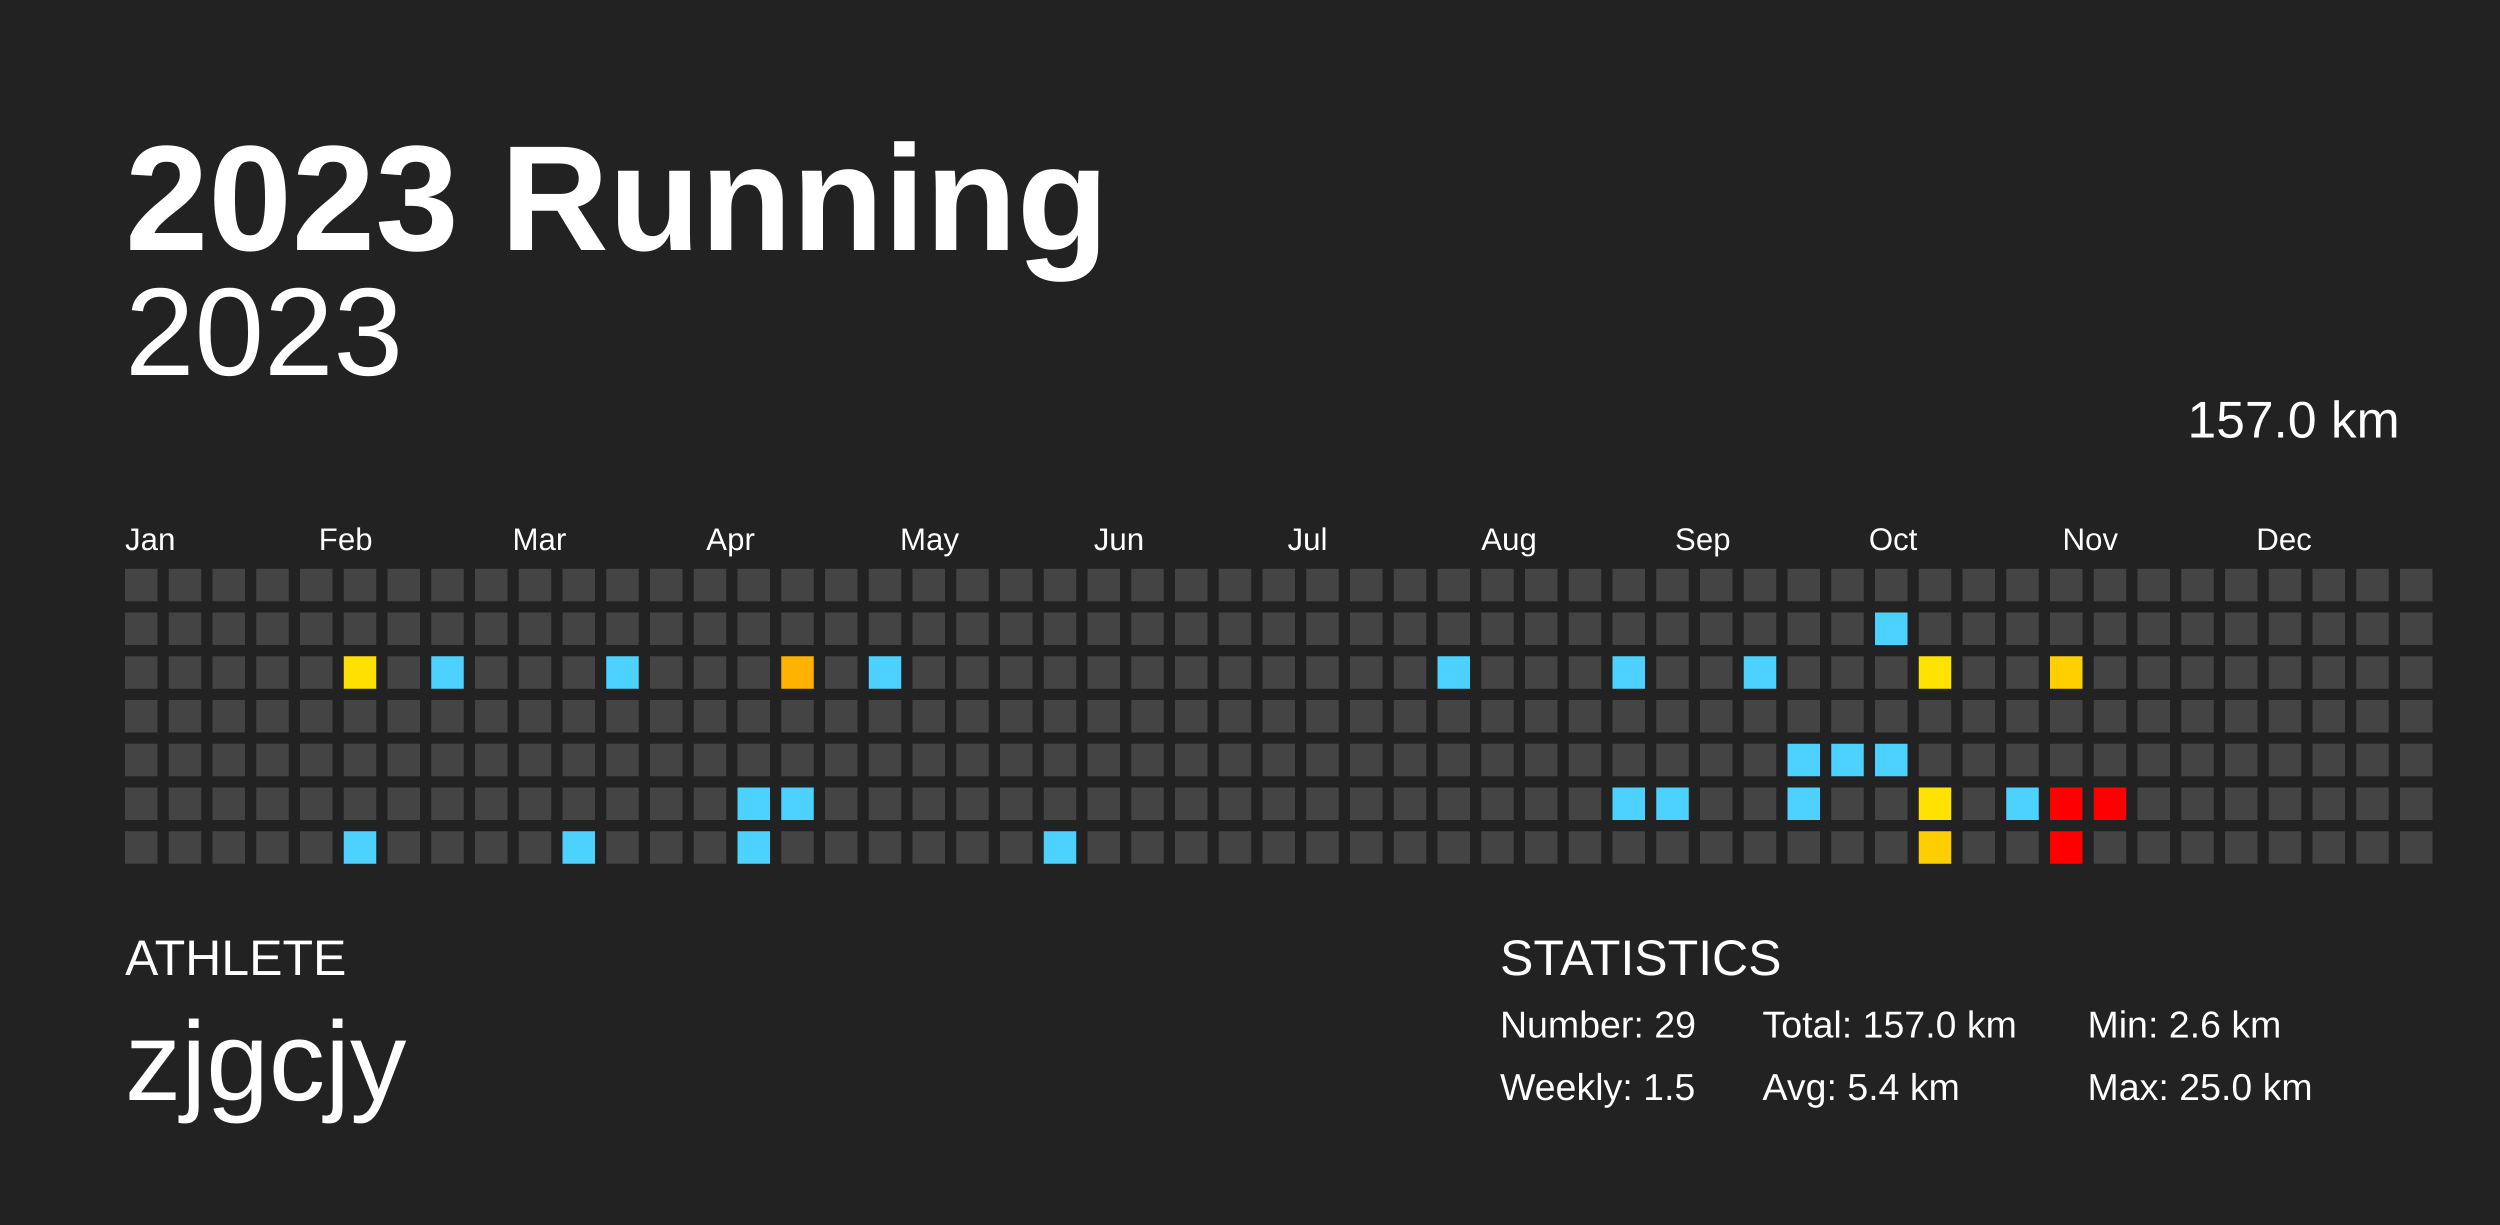
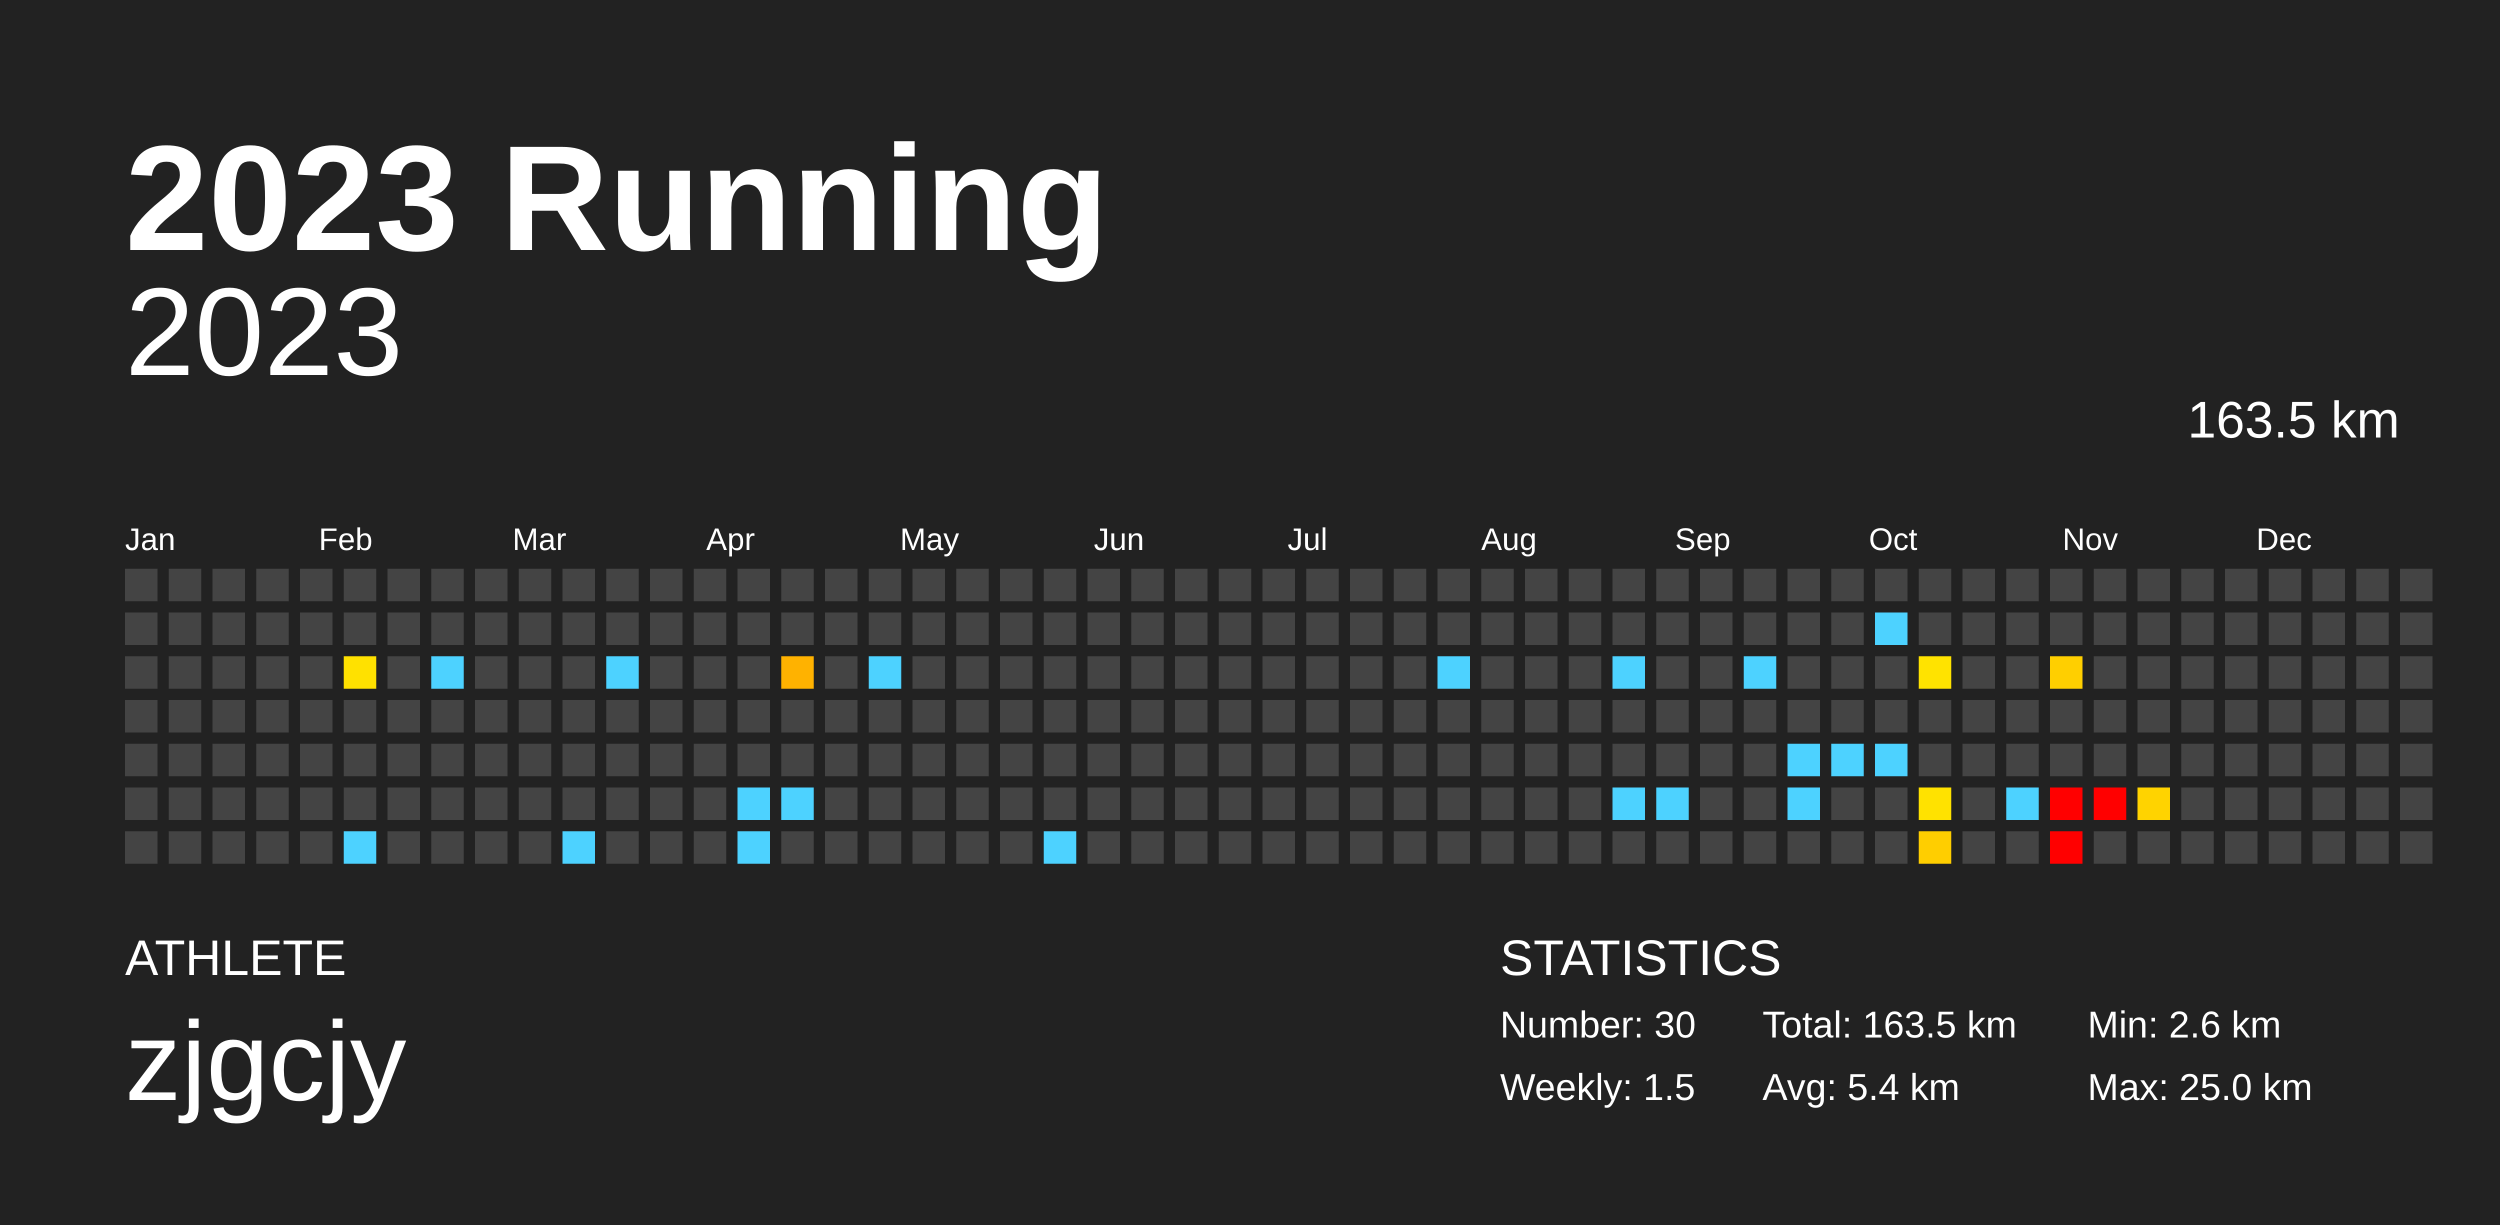
<svg xmlns="http://www.w3.org/2000/svg" baseProfile="full" height="98mm" version="1.1" viewBox="0,0,200,98" width="200mm">
  <defs />
  <rect fill="#222222" height="98" width="200" x="0" y="0" />
  <text fill="#FFFFFF" style="font-size:12px; font-family:Arial; font-weight:bold;" x="10" y="20">2023 Running</text>
  <text fill="#FFFFFF" style="font-size:4px; font-family:Arial" x="10" y="78">ATHLETE</text>
  <text fill="#FFFFFF" style="font-size:9px; font-family:Arial" x="10" y="88">zjgcjy</text>
  <text fill="#FFFFFF" style="font-size:4px; font-family:Arial" x="120" y="78">STATISTICS</text>
-   <text fill="#FFFFFF" style="font-size:3px; font-family:Arial" x="120" y="83">Number: 29</text>
+   <text fill="#FFFFFF" style="font-size:3px; font-family:Arial" x="120" y="83">Number: 30</text>
  <text fill="#FFFFFF" style="font-size:3px; font-family:Arial" x="120" y="88">Weekly: 1.5</text>
-   <text fill="#FFFFFF" style="font-size:3px; font-family:Arial" x="141" y="83">Total: 157.0 km</text>
+   <text fill="#FFFFFF" style="font-size:3px; font-family:Arial" x="141" y="83">Total: 163.5 km</text>
  <text fill="#FFFFFF" style="font-size:3px; font-family:Arial" x="141" y="88">Avg: 5.4 km</text>
  <text fill="#FFFFFF" style="font-size:3px; font-family:Arial" x="167" y="83">Min: 2.6 km</text>
  <text fill="#FFFFFF" style="font-size:3px; font-family:Arial" x="167" y="88">Max: 25.0 km</text>
  <text alignment-baseline="hanging" fill="#FFFFFF" style="font-size:10.0px; font-family:Arial;" x="10" y="30">2023</text>
-   <text alignment-baseline="hanging" fill="#FFFFFF" style="font-size:4.125px; font-family:Arial;" x="175" y="35">157.0 km</text>
+   <text alignment-baseline="hanging" fill="#FFFFFF" style="font-size:4.125px; font-family:Arial;" x="175" y="35">163.5 km</text>
  <text fill="#FFFFFF" style="font-size:2.5px; font-family:Arial" x="10.0" y="44">Jan</text>
  <text fill="#FFFFFF" style="font-size:2.5px; font-family:Arial" x="25.5" y="44">Feb</text>
  <text fill="#FFFFFF" style="font-size:2.5px; font-family:Arial" x="41.0" y="44">Mar</text>
  <text fill="#FFFFFF" style="font-size:2.5px; font-family:Arial" x="56.5" y="44">Apr</text>
  <text fill="#FFFFFF" style="font-size:2.5px; font-family:Arial" x="72.0" y="44">May</text>
  <text fill="#FFFFFF" style="font-size:2.5px; font-family:Arial" x="87.5" y="44">Jun</text>
  <text fill="#FFFFFF" style="font-size:2.5px; font-family:Arial" x="103.0" y="44">Jul</text>
  <text fill="#FFFFFF" style="font-size:2.5px; font-family:Arial" x="118.5" y="44">Aug</text>
  <text fill="#FFFFFF" style="font-size:2.5px; font-family:Arial" x="134.0" y="44">Sep</text>
  <text fill="#FFFFFF" style="font-size:2.5px; font-family:Arial" x="149.5" y="44">Oct</text>
  <text fill="#FFFFFF" style="font-size:2.5px; font-family:Arial" x="165.0" y="44">Nov</text>
  <text fill="#FFFFFF" style="font-size:2.5px; font-family:Arial" x="180.5" y="44">Dec</text>
  <rect fill="#444444" height="2.6" width="2.6" x="10.0" y="45.5" />
  <rect fill="#444444" height="2.6" width="2.6" x="10.0" y="49.0" />
  <rect fill="#444444" height="2.6" width="2.6" x="10.0" y="52.5" />
  <rect fill="#444444" height="2.6" width="2.6" x="10.0" y="56.0" />
  <rect fill="#444444" height="2.6" width="2.6" x="10.0" y="59.5" />
  <rect fill="#444444" height="2.6" width="2.6" x="10.0" y="63.0" />
  <rect fill="#444444" height="2.6" width="2.6" x="10.0" y="66.5" />
  <rect fill="#444444" height="2.6" width="2.6" x="13.5" y="45.5" />
  <rect fill="#444444" height="2.6" width="2.6" x="13.5" y="49.0" />
  <rect fill="#444444" height="2.6" width="2.6" x="13.5" y="52.5" />
  <rect fill="#444444" height="2.6" width="2.6" x="13.5" y="56.0" />
  <rect fill="#444444" height="2.6" width="2.6" x="13.5" y="59.5" />
  <rect fill="#444444" height="2.6" width="2.6" x="13.5" y="63.0" />
  <rect fill="#444444" height="2.6" width="2.6" x="13.5" y="66.5" />
  <rect fill="#444444" height="2.6" width="2.6" x="17.0" y="45.5" />
  <rect fill="#444444" height="2.6" width="2.6" x="17.0" y="49.0" />
  <rect fill="#444444" height="2.6" width="2.6" x="17.0" y="52.5" />
  <rect fill="#444444" height="2.6" width="2.6" x="17.0" y="56.0" />
  <rect fill="#444444" height="2.6" width="2.6" x="17.0" y="59.5" />
  <rect fill="#444444" height="2.6" width="2.6" x="17.0" y="63.0" />
  <rect fill="#444444" height="2.6" width="2.6" x="17.0" y="66.5" />
  <rect fill="#444444" height="2.6" width="2.6" x="20.5" y="45.5" />
  <rect fill="#444444" height="2.6" width="2.6" x="20.5" y="49.0" />
  <rect fill="#444444" height="2.6" width="2.6" x="20.5" y="52.5" />
  <rect fill="#444444" height="2.6" width="2.6" x="20.5" y="56.0" />
  <rect fill="#444444" height="2.6" width="2.6" x="20.5" y="59.5" />
  <rect fill="#444444" height="2.6" width="2.6" x="20.5" y="63.0" />
  <rect fill="#444444" height="2.6" width="2.6" x="20.5" y="66.5" />
  <rect fill="#444444" height="2.6" width="2.6" x="24.0" y="45.5" />
  <rect fill="#444444" height="2.6" width="2.6" x="24.0" y="49.0" />
  <rect fill="#444444" height="2.6" width="2.6" x="24.0" y="52.5" />
  <rect fill="#444444" height="2.6" width="2.6" x="24.0" y="56.0" />
  <rect fill="#444444" height="2.6" width="2.6" x="24.0" y="59.5" />
  <rect fill="#444444" height="2.6" width="2.6" x="24.0" y="63.0" />
  <rect fill="#444444" height="2.6" width="2.6" x="24.0" y="66.5" />
  <rect fill="#444444" height="2.6" width="2.6" x="27.5" y="45.5" />
  <rect fill="#444444" height="2.6" width="2.6" x="27.5" y="49.0" />
  <rect fill="#ffe100" height="2.6" width="2.6" x="27.5" y="52.5" />
  <rect fill="#444444" height="2.6" width="2.6" x="27.5" y="56.0" />
  <rect fill="#444444" height="2.6" width="2.6" x="27.5" y="59.5" />
  <rect fill="#444444" height="2.6" width="2.6" x="27.5" y="63.0" />
  <rect fill="#4dd2ff" height="2.6" width="2.6" x="27.5" y="66.5" />
  <rect fill="#444444" height="2.6" width="2.6" x="31.0" y="45.5" />
  <rect fill="#444444" height="2.6" width="2.6" x="31.0" y="49.0" />
  <rect fill="#444444" height="2.6" width="2.6" x="31.0" y="52.5" />
  <rect fill="#444444" height="2.6" width="2.6" x="31.0" y="56.0" />
  <rect fill="#444444" height="2.6" width="2.6" x="31.0" y="59.5" />
  <rect fill="#444444" height="2.6" width="2.6" x="31.0" y="63.0" />
  <rect fill="#444444" height="2.6" width="2.6" x="31.0" y="66.5" />
  <rect fill="#444444" height="2.6" width="2.6" x="34.5" y="45.5" />
  <rect fill="#444444" height="2.6" width="2.6" x="34.5" y="49.0" />
  <rect fill="#4dd2ff" height="2.6" width="2.6" x="34.5" y="52.5" />
  <rect fill="#444444" height="2.6" width="2.6" x="34.5" y="56.0" />
  <rect fill="#444444" height="2.6" width="2.6" x="34.5" y="59.5" />
  <rect fill="#444444" height="2.6" width="2.6" x="34.5" y="63.0" />
  <rect fill="#444444" height="2.6" width="2.6" x="34.5" y="66.5" />
  <rect fill="#444444" height="2.6" width="2.6" x="38.0" y="45.5" />
  <rect fill="#444444" height="2.6" width="2.6" x="38.0" y="49.0" />
  <rect fill="#444444" height="2.6" width="2.6" x="38.0" y="52.5" />
  <rect fill="#444444" height="2.6" width="2.6" x="38.0" y="56.0" />
  <rect fill="#444444" height="2.6" width="2.6" x="38.0" y="59.5" />
  <rect fill="#444444" height="2.6" width="2.6" x="38.0" y="63.0" />
  <rect fill="#444444" height="2.6" width="2.6" x="38.0" y="66.5" />
  <rect fill="#444444" height="2.6" width="2.6" x="41.5" y="45.5" />
  <rect fill="#444444" height="2.6" width="2.6" x="41.5" y="49.0" />
  <rect fill="#444444" height="2.6" width="2.6" x="41.5" y="52.5" />
  <rect fill="#444444" height="2.6" width="2.6" x="41.5" y="56.0" />
  <rect fill="#444444" height="2.6" width="2.6" x="41.5" y="59.5" />
  <rect fill="#444444" height="2.6" width="2.6" x="41.5" y="63.0" />
  <rect fill="#444444" height="2.6" width="2.6" x="41.5" y="66.5" />
  <rect fill="#444444" height="2.6" width="2.6" x="45.0" y="45.5" />
  <rect fill="#444444" height="2.6" width="2.6" x="45.0" y="49.0" />
  <rect fill="#444444" height="2.6" width="2.6" x="45.0" y="52.5" />
  <rect fill="#444444" height="2.6" width="2.6" x="45.0" y="56.0" />
  <rect fill="#444444" height="2.6" width="2.6" x="45.0" y="59.5" />
  <rect fill="#444444" height="2.6" width="2.6" x="45.0" y="63.0" />
  <rect fill="#4dd2ff" height="2.6" width="2.6" x="45.0" y="66.5" />
  <rect fill="#444444" height="2.6" width="2.6" x="48.5" y="45.5" />
  <rect fill="#444444" height="2.6" width="2.6" x="48.5" y="49.0" />
  <rect fill="#4dd2ff" height="2.6" width="2.6" x="48.5" y="52.5" />
  <rect fill="#444444" height="2.6" width="2.6" x="48.5" y="56.0" />
  <rect fill="#444444" height="2.6" width="2.6" x="48.5" y="59.5" />
  <rect fill="#444444" height="2.6" width="2.6" x="48.5" y="63.0" />
  <rect fill="#444444" height="2.6" width="2.6" x="48.5" y="66.5" />
  <rect fill="#444444" height="2.6" width="2.6" x="52.0" y="45.5" />
  <rect fill="#444444" height="2.6" width="2.6" x="52.0" y="49.0" />
  <rect fill="#444444" height="2.6" width="2.6" x="52.0" y="52.5" />
  <rect fill="#444444" height="2.6" width="2.6" x="52.0" y="56.0" />
  <rect fill="#444444" height="2.6" width="2.6" x="52.0" y="59.5" />
  <rect fill="#444444" height="2.6" width="2.6" x="52.0" y="63.0" />
  <rect fill="#444444" height="2.6" width="2.6" x="52.0" y="66.5" />
  <rect fill="#444444" height="2.6" width="2.6" x="55.5" y="45.5" />
  <rect fill="#444444" height="2.6" width="2.6" x="55.5" y="49.0" />
  <rect fill="#444444" height="2.6" width="2.6" x="55.5" y="52.5" />
  <rect fill="#444444" height="2.6" width="2.6" x="55.5" y="56.0" />
  <rect fill="#444444" height="2.6" width="2.6" x="55.5" y="59.5" />
  <rect fill="#444444" height="2.6" width="2.6" x="55.5" y="63.0" />
  <rect fill="#444444" height="2.6" width="2.6" x="55.5" y="66.5" />
  <rect fill="#444444" height="2.6" width="2.6" x="59.0" y="45.5" />
  <rect fill="#444444" height="2.6" width="2.6" x="59.0" y="49.0" />
  <rect fill="#444444" height="2.6" width="2.6" x="59.0" y="52.5" />
  <rect fill="#444444" height="2.6" width="2.6" x="59.0" y="56.0" />
  <rect fill="#444444" height="2.6" width="2.6" x="59.0" y="59.5" />
  <rect fill="#4dd2ff" height="2.6" width="2.6" x="59.0" y="63.0" />
  <rect fill="#4dd2ff" height="2.6" width="2.6" x="59.0" y="66.5" />
  <rect fill="#444444" height="2.6" width="2.6" x="62.5" y="45.5" />
  <rect fill="#444444" height="2.6" width="2.6" x="62.5" y="49.0" />
  <rect fill="#ffb200" height="2.6" width="2.6" x="62.5" y="52.5" />
  <rect fill="#444444" height="2.6" width="2.6" x="62.5" y="56.0" />
  <rect fill="#444444" height="2.6" width="2.6" x="62.5" y="59.5" />
  <rect fill="#4dd2ff" height="2.6" width="2.6" x="62.5" y="63.0" />
  <rect fill="#444444" height="2.6" width="2.6" x="62.5" y="66.5" />
  <rect fill="#444444" height="2.6" width="2.6" x="66.0" y="45.5" />
  <rect fill="#444444" height="2.6" width="2.6" x="66.0" y="49.0" />
  <rect fill="#444444" height="2.6" width="2.6" x="66.0" y="52.5" />
  <rect fill="#444444" height="2.6" width="2.6" x="66.0" y="56.0" />
  <rect fill="#444444" height="2.6" width="2.6" x="66.0" y="59.5" />
  <rect fill="#444444" height="2.6" width="2.6" x="66.0" y="63.0" />
  <rect fill="#444444" height="2.6" width="2.6" x="66.0" y="66.5" />
  <rect fill="#444444" height="2.6" width="2.6" x="69.5" y="45.5" />
  <rect fill="#444444" height="2.6" width="2.6" x="69.5" y="49.0" />
  <rect fill="#4dd2ff" height="2.6" width="2.6" x="69.5" y="52.5" />
  <rect fill="#444444" height="2.6" width="2.6" x="69.5" y="56.0" />
  <rect fill="#444444" height="2.6" width="2.6" x="69.5" y="59.5" />
  <rect fill="#444444" height="2.6" width="2.6" x="69.5" y="63.0" />
  <rect fill="#444444" height="2.6" width="2.6" x="69.5" y="66.5" />
  <rect fill="#444444" height="2.6" width="2.6" x="73.0" y="45.5" />
  <rect fill="#444444" height="2.6" width="2.6" x="73.0" y="49.0" />
  <rect fill="#444444" height="2.6" width="2.6" x="73.0" y="52.5" />
  <rect fill="#444444" height="2.6" width="2.6" x="73.0" y="56.0" />
  <rect fill="#444444" height="2.6" width="2.6" x="73.0" y="59.5" />
  <rect fill="#444444" height="2.6" width="2.6" x="73.0" y="63.0" />
  <rect fill="#444444" height="2.6" width="2.6" x="73.0" y="66.5" />
  <rect fill="#444444" height="2.6" width="2.6" x="76.5" y="45.5" />
  <rect fill="#444444" height="2.6" width="2.6" x="76.5" y="49.0" />
  <rect fill="#444444" height="2.6" width="2.6" x="76.5" y="52.5" />
  <rect fill="#444444" height="2.6" width="2.6" x="76.5" y="56.0" />
  <rect fill="#444444" height="2.6" width="2.6" x="76.5" y="59.5" />
  <rect fill="#444444" height="2.6" width="2.6" x="76.5" y="63.0" />
  <rect fill="#444444" height="2.6" width="2.6" x="76.5" y="66.5" />
  <rect fill="#444444" height="2.6" width="2.6" x="80.0" y="45.5" />
  <rect fill="#444444" height="2.6" width="2.6" x="80.0" y="49.0" />
  <rect fill="#444444" height="2.6" width="2.6" x="80.0" y="52.5" />
  <rect fill="#444444" height="2.6" width="2.6" x="80.0" y="56.0" />
  <rect fill="#444444" height="2.6" width="2.6" x="80.0" y="59.5" />
  <rect fill="#444444" height="2.6" width="2.6" x="80.0" y="63.0" />
  <rect fill="#444444" height="2.6" width="2.6" x="80.0" y="66.5" />
  <rect fill="#444444" height="2.6" width="2.6" x="83.5" y="45.5" />
  <rect fill="#444444" height="2.6" width="2.6" x="83.5" y="49.0" />
  <rect fill="#444444" height="2.6" width="2.6" x="83.5" y="52.5" />
  <rect fill="#444444" height="2.6" width="2.6" x="83.5" y="56.0" />
  <rect fill="#444444" height="2.6" width="2.6" x="83.5" y="59.5" />
  <rect fill="#444444" height="2.6" width="2.6" x="83.5" y="63.0" />
  <rect fill="#4dd2ff" height="2.6" width="2.6" x="83.5" y="66.5" />
  <rect fill="#444444" height="2.6" width="2.6" x="87.0" y="45.5" />
  <rect fill="#444444" height="2.6" width="2.6" x="87.0" y="49.0" />
  <rect fill="#444444" height="2.6" width="2.6" x="87.0" y="52.5" />
  <rect fill="#444444" height="2.6" width="2.6" x="87.0" y="56.0" />
  <rect fill="#444444" height="2.6" width="2.6" x="87.0" y="59.5" />
  <rect fill="#444444" height="2.6" width="2.6" x="87.0" y="63.0" />
  <rect fill="#444444" height="2.6" width="2.6" x="87.0" y="66.5" />
  <rect fill="#444444" height="2.6" width="2.6" x="90.5" y="45.5" />
  <rect fill="#444444" height="2.6" width="2.6" x="90.5" y="49.0" />
  <rect fill="#444444" height="2.6" width="2.6" x="90.5" y="52.5" />
  <rect fill="#444444" height="2.6" width="2.6" x="90.5" y="56.0" />
  <rect fill="#444444" height="2.6" width="2.6" x="90.5" y="59.5" />
  <rect fill="#444444" height="2.6" width="2.6" x="90.5" y="63.0" />
  <rect fill="#444444" height="2.6" width="2.6" x="90.5" y="66.5" />
  <rect fill="#444444" height="2.6" width="2.6" x="94.0" y="45.5" />
  <rect fill="#444444" height="2.6" width="2.6" x="94.0" y="49.0" />
  <rect fill="#444444" height="2.6" width="2.6" x="94.0" y="52.5" />
  <rect fill="#444444" height="2.6" width="2.6" x="94.0" y="56.0" />
  <rect fill="#444444" height="2.6" width="2.6" x="94.0" y="59.5" />
  <rect fill="#444444" height="2.6" width="2.6" x="94.0" y="63.0" />
  <rect fill="#444444" height="2.6" width="2.6" x="94.0" y="66.5" />
  <rect fill="#444444" height="2.6" width="2.6" x="97.5" y="45.5" />
  <rect fill="#444444" height="2.6" width="2.6" x="97.5" y="49.0" />
  <rect fill="#444444" height="2.6" width="2.6" x="97.5" y="52.5" />
  <rect fill="#444444" height="2.6" width="2.6" x="97.5" y="56.0" />
  <rect fill="#444444" height="2.6" width="2.6" x="97.5" y="59.5" />
  <rect fill="#444444" height="2.6" width="2.6" x="97.5" y="63.0" />
  <rect fill="#444444" height="2.6" width="2.6" x="97.5" y="66.5" />
  <rect fill="#444444" height="2.6" width="2.6" x="101.0" y="45.5" />
  <rect fill="#444444" height="2.6" width="2.6" x="101.0" y="49.0" />
  <rect fill="#444444" height="2.6" width="2.6" x="101.0" y="52.5" />
  <rect fill="#444444" height="2.6" width="2.6" x="101.0" y="56.0" />
  <rect fill="#444444" height="2.6" width="2.6" x="101.0" y="59.5" />
  <rect fill="#444444" height="2.6" width="2.6" x="101.0" y="63.0" />
  <rect fill="#444444" height="2.6" width="2.6" x="101.0" y="66.5" />
  <rect fill="#444444" height="2.6" width="2.6" x="104.5" y="45.5" />
  <rect fill="#444444" height="2.6" width="2.6" x="104.5" y="49.0" />
  <rect fill="#444444" height="2.6" width="2.6" x="104.5" y="52.5" />
  <rect fill="#444444" height="2.6" width="2.6" x="104.5" y="56.0" />
  <rect fill="#444444" height="2.6" width="2.6" x="104.5" y="59.5" />
  <rect fill="#444444" height="2.6" width="2.6" x="104.5" y="63.0" />
  <rect fill="#444444" height="2.6" width="2.6" x="104.5" y="66.5" />
  <rect fill="#444444" height="2.6" width="2.6" x="108.0" y="45.5" />
  <rect fill="#444444" height="2.6" width="2.6" x="108.0" y="49.0" />
  <rect fill="#444444" height="2.6" width="2.6" x="108.0" y="52.5" />
  <rect fill="#444444" height="2.6" width="2.6" x="108.0" y="56.0" />
  <rect fill="#444444" height="2.6" width="2.6" x="108.0" y="59.5" />
  <rect fill="#444444" height="2.6" width="2.6" x="108.0" y="63.0" />
  <rect fill="#444444" height="2.6" width="2.6" x="108.0" y="66.5" />
  <rect fill="#444444" height="2.6" width="2.6" x="111.5" y="45.5" />
  <rect fill="#444444" height="2.6" width="2.6" x="111.5" y="49.0" />
  <rect fill="#444444" height="2.6" width="2.6" x="111.5" y="52.5" />
  <rect fill="#444444" height="2.6" width="2.6" x="111.5" y="56.0" />
  <rect fill="#444444" height="2.6" width="2.6" x="111.5" y="59.5" />
  <rect fill="#444444" height="2.6" width="2.6" x="111.5" y="63.0" />
  <rect fill="#444444" height="2.6" width="2.6" x="111.5" y="66.5" />
  <rect fill="#444444" height="2.6" width="2.6" x="115.0" y="45.5" />
  <rect fill="#444444" height="2.6" width="2.6" x="115.0" y="49.0" />
  <rect fill="#4dd2ff" height="2.6" width="2.6" x="115.0" y="52.5" />
  <rect fill="#444444" height="2.6" width="2.6" x="115.0" y="56.0" />
  <rect fill="#444444" height="2.6" width="2.6" x="115.0" y="59.5" />
  <rect fill="#444444" height="2.6" width="2.6" x="115.0" y="63.0" />
  <rect fill="#444444" height="2.6" width="2.6" x="115.0" y="66.5" />
  <rect fill="#444444" height="2.6" width="2.6" x="118.5" y="45.5" />
  <rect fill="#444444" height="2.6" width="2.6" x="118.5" y="49.0" />
  <rect fill="#444444" height="2.6" width="2.6" x="118.5" y="52.5" />
  <rect fill="#444444" height="2.6" width="2.6" x="118.5" y="56.0" />
  <rect fill="#444444" height="2.6" width="2.6" x="118.5" y="59.5" />
  <rect fill="#444444" height="2.6" width="2.6" x="118.5" y="63.0" />
  <rect fill="#444444" height="2.6" width="2.6" x="118.5" y="66.5" />
  <rect fill="#444444" height="2.6" width="2.6" x="122.0" y="45.5" />
  <rect fill="#444444" height="2.6" width="2.6" x="122.0" y="49.0" />
  <rect fill="#444444" height="2.6" width="2.6" x="122.0" y="52.5" />
  <rect fill="#444444" height="2.6" width="2.6" x="122.0" y="56.0" />
  <rect fill="#444444" height="2.6" width="2.6" x="122.0" y="59.5" />
  <rect fill="#444444" height="2.6" width="2.6" x="122.0" y="63.0" />
  <rect fill="#444444" height="2.6" width="2.6" x="122.0" y="66.5" />
  <rect fill="#444444" height="2.6" width="2.6" x="125.5" y="45.5" />
  <rect fill="#444444" height="2.6" width="2.6" x="125.5" y="49.0" />
  <rect fill="#444444" height="2.6" width="2.6" x="125.5" y="52.5" />
  <rect fill="#444444" height="2.6" width="2.6" x="125.5" y="56.0" />
  <rect fill="#444444" height="2.6" width="2.6" x="125.5" y="59.5" />
  <rect fill="#444444" height="2.6" width="2.6" x="125.5" y="63.0" />
  <rect fill="#444444" height="2.6" width="2.6" x="125.5" y="66.5" />
  <rect fill="#444444" height="2.6" width="2.6" x="129.0" y="45.5" />
  <rect fill="#444444" height="2.6" width="2.6" x="129.0" y="49.0" />
  <rect fill="#4dd2ff" height="2.6" width="2.6" x="129.0" y="52.5" />
  <rect fill="#444444" height="2.6" width="2.6" x="129.0" y="56.0" />
  <rect fill="#444444" height="2.6" width="2.6" x="129.0" y="59.5" />
  <rect fill="#4dd2ff" height="2.6" width="2.6" x="129.0" y="63.0" />
  <rect fill="#444444" height="2.6" width="2.6" x="129.0" y="66.5" />
  <rect fill="#444444" height="2.6" width="2.6" x="132.5" y="45.5" />
  <rect fill="#444444" height="2.6" width="2.6" x="132.5" y="49.0" />
  <rect fill="#444444" height="2.6" width="2.6" x="132.5" y="52.5" />
  <rect fill="#444444" height="2.6" width="2.6" x="132.5" y="56.0" />
  <rect fill="#444444" height="2.6" width="2.6" x="132.5" y="59.5" />
  <rect fill="#4dd2ff" height="2.6" width="2.6" x="132.5" y="63.0" />
  <rect fill="#444444" height="2.6" width="2.6" x="132.5" y="66.5" />
  <rect fill="#444444" height="2.6" width="2.6" x="136.0" y="45.5" />
  <rect fill="#444444" height="2.6" width="2.6" x="136.0" y="49.0" />
  <rect fill="#444444" height="2.6" width="2.6" x="136.0" y="52.5" />
  <rect fill="#444444" height="2.6" width="2.6" x="136.0" y="56.0" />
  <rect fill="#444444" height="2.6" width="2.6" x="136.0" y="59.5" />
  <rect fill="#444444" height="2.6" width="2.6" x="136.0" y="63.0" />
  <rect fill="#444444" height="2.6" width="2.6" x="136.0" y="66.5" />
  <rect fill="#444444" height="2.6" width="2.6" x="139.5" y="45.5" />
  <rect fill="#444444" height="2.6" width="2.6" x="139.5" y="49.0" />
  <rect fill="#4dd2ff" height="2.6" width="2.6" x="139.5" y="52.5" />
  <rect fill="#444444" height="2.6" width="2.6" x="139.5" y="56.0" />
  <rect fill="#444444" height="2.6" width="2.6" x="139.5" y="59.5" />
  <rect fill="#444444" height="2.6" width="2.6" x="139.5" y="63.0" />
  <rect fill="#444444" height="2.6" width="2.6" x="139.5" y="66.5" />
  <rect fill="#444444" height="2.6" width="2.6" x="143.0" y="45.5" />
  <rect fill="#444444" height="2.6" width="2.6" x="143.0" y="49.0" />
  <rect fill="#444444" height="2.6" width="2.6" x="143.0" y="52.5" />
  <rect fill="#444444" height="2.6" width="2.6" x="143.0" y="56.0" />
  <rect fill="#4dd2ff" height="2.6" width="2.6" x="143.0" y="59.5" />
  <rect fill="#4dd2ff" height="2.6" width="2.6" x="143.0" y="63.0" />
  <rect fill="#444444" height="2.6" width="2.6" x="143.0" y="66.5" />
  <rect fill="#444444" height="2.6" width="2.6" x="146.5" y="45.5" />
  <rect fill="#444444" height="2.6" width="2.6" x="146.5" y="49.0" />
  <rect fill="#444444" height="2.6" width="2.6" x="146.5" y="52.5" />
  <rect fill="#444444" height="2.6" width="2.6" x="146.5" y="56.0" />
  <rect fill="#4dd2ff" height="2.6" width="2.6" x="146.5" y="59.5" />
  <rect fill="#444444" height="2.6" width="2.6" x="146.5" y="63.0" />
  <rect fill="#444444" height="2.6" width="2.6" x="146.5" y="66.5" />
  <rect fill="#444444" height="2.6" width="2.6" x="150.0" y="45.5" />
  <rect fill="#4dd2ff" height="2.6" width="2.6" x="150.0" y="49.0" />
  <rect fill="#444444" height="2.6" width="2.6" x="150.0" y="52.5" />
  <rect fill="#444444" height="2.6" width="2.6" x="150.0" y="56.0" />
  <rect fill="#4dd2ff" height="2.6" width="2.6" x="150.0" y="59.5" />
  <rect fill="#444444" height="2.6" width="2.6" x="150.0" y="63.0" />
  <rect fill="#444444" height="2.6" width="2.6" x="150.0" y="66.5" />
  <rect fill="#444444" height="2.6" width="2.6" x="153.5" y="45.5" />
  <rect fill="#444444" height="2.6" width="2.6" x="153.5" y="49.0" />
  <rect fill="#ffe300" height="2.6" width="2.6" x="153.5" y="52.5" />
  <rect fill="#444444" height="2.6" width="2.6" x="153.5" y="56.0" />
  <rect fill="#444444" height="2.6" width="2.6" x="153.5" y="59.5" />
  <rect fill="#ffe200" height="2.6" width="2.6" x="153.5" y="63.0" />
  <rect fill="#ffce00" height="2.6" width="2.6" x="153.5" y="66.5" />
  <rect fill="#444444" height="2.6" width="2.6" x="157.0" y="45.5" />
  <rect fill="#444444" height="2.6" width="2.6" x="157.0" y="49.0" />
  <rect fill="#444444" height="2.6" width="2.6" x="157.0" y="52.5" />
  <rect fill="#444444" height="2.6" width="2.6" x="157.0" y="56.0" />
  <rect fill="#444444" height="2.6" width="2.6" x="157.0" y="59.5" />
  <rect fill="#444444" height="2.6" width="2.6" x="157.0" y="63.0" />
  <rect fill="#444444" height="2.6" width="2.6" x="157.0" y="66.5" />
  <rect fill="#444444" height="2.6" width="2.6" x="160.5" y="45.5" />
  <rect fill="#444444" height="2.6" width="2.6" x="160.5" y="49.0" />
  <rect fill="#444444" height="2.6" width="2.6" x="160.5" y="52.5" />
  <rect fill="#444444" height="2.6" width="2.6" x="160.5" y="56.0" />
  <rect fill="#444444" height="2.6" width="2.6" x="160.5" y="59.5" />
  <rect fill="#4dd2ff" height="2.6" width="2.6" x="160.5" y="63.0" />
  <rect fill="#444444" height="2.6" width="2.6" x="160.5" y="66.5" />
  <rect fill="#444444" height="2.6" width="2.6" x="164.0" y="45.5" />
  <rect fill="#444444" height="2.6" width="2.6" x="164.0" y="49.0" />
  <rect fill="#ffcf00" height="2.6" width="2.6" x="164.0" y="52.5" />
  <rect fill="#444444" height="2.6" width="2.6" x="164.0" y="56.0" />
  <rect fill="#444444" height="2.6" width="2.6" x="164.0" y="59.5" />
  <rect fill="red" height="2.6" width="2.6" x="164.0" y="63.0" />
  <rect fill="red" height="2.6" width="2.6" x="164.0" y="66.5" />
  <rect fill="#444444" height="2.6" width="2.6" x="167.5" y="45.5" />
  <rect fill="#444444" height="2.6" width="2.6" x="167.5" y="49.0" />
  <rect fill="#444444" height="2.6" width="2.6" x="167.5" y="52.5" />
  <rect fill="#444444" height="2.6" width="2.6" x="167.5" y="56.0" />
  <rect fill="#444444" height="2.6" width="2.6" x="167.5" y="59.5" />
  <rect fill="red" height="2.6" width="2.6" x="167.5" y="63.0" />
  <rect fill="#444444" height="2.6" width="2.6" x="167.5" y="66.5" />
  <rect fill="#444444" height="2.6" width="2.6" x="171.0" y="45.5" />
  <rect fill="#444444" height="2.6" width="2.6" x="171.0" y="49.0" />
  <rect fill="#444444" height="2.6" width="2.6" x="171.0" y="52.5" />
  <rect fill="#444444" height="2.6" width="2.6" x="171.0" y="56.0" />
  <rect fill="#444444" height="2.6" width="2.6" x="171.0" y="59.5" />
-   <rect fill="#444444" height="2.6" width="2.6" x="171.0" y="63.0" />
+   <rect fill="#ffd300" height="2.6" width="2.6" x="171.0" y="63.0" />
  <rect fill="#444444" height="2.6" width="2.6" x="171.0" y="66.5" />
  <rect fill="#444444" height="2.6" width="2.6" x="174.5" y="45.5" />
  <rect fill="#444444" height="2.6" width="2.6" x="174.5" y="49.0" />
  <rect fill="#444444" height="2.6" width="2.6" x="174.5" y="52.5" />
  <rect fill="#444444" height="2.6" width="2.6" x="174.5" y="56.0" />
  <rect fill="#444444" height="2.6" width="2.6" x="174.5" y="59.5" />
  <rect fill="#444444" height="2.6" width="2.6" x="174.5" y="63.0" />
  <rect fill="#444444" height="2.6" width="2.6" x="174.5" y="66.5" />
  <rect fill="#444444" height="2.6" width="2.6" x="178.0" y="45.5" />
  <rect fill="#444444" height="2.6" width="2.6" x="178.0" y="49.0" />
  <rect fill="#444444" height="2.6" width="2.6" x="178.0" y="52.5" />
  <rect fill="#444444" height="2.6" width="2.6" x="178.0" y="56.0" />
  <rect fill="#444444" height="2.6" width="2.6" x="178.0" y="59.5" />
  <rect fill="#444444" height="2.6" width="2.6" x="178.0" y="63.0" />
  <rect fill="#444444" height="2.6" width="2.6" x="178.0" y="66.5" />
  <rect fill="#444444" height="2.6" width="2.6" x="181.5" y="45.5" />
  <rect fill="#444444" height="2.6" width="2.6" x="181.5" y="49.0" />
  <rect fill="#444444" height="2.6" width="2.6" x="181.5" y="52.5" />
  <rect fill="#444444" height="2.6" width="2.6" x="181.5" y="56.0" />
  <rect fill="#444444" height="2.6" width="2.6" x="181.5" y="59.5" />
  <rect fill="#444444" height="2.6" width="2.6" x="181.5" y="63.0" />
  <rect fill="#444444" height="2.6" width="2.6" x="181.5" y="66.5" />
  <rect fill="#444444" height="2.6" width="2.6" x="185.0" y="45.5" />
  <rect fill="#444444" height="2.6" width="2.6" x="185.0" y="49.0" />
  <rect fill="#444444" height="2.6" width="2.6" x="185.0" y="52.5" />
  <rect fill="#444444" height="2.6" width="2.6" x="185.0" y="56.0" />
  <rect fill="#444444" height="2.6" width="2.6" x="185.0" y="59.5" />
  <rect fill="#444444" height="2.6" width="2.6" x="185.0" y="63.0" />
  <rect fill="#444444" height="2.6" width="2.6" x="185.0" y="66.5" />
  <rect fill="#444444" height="2.6" width="2.6" x="188.5" y="45.5" />
  <rect fill="#444444" height="2.6" width="2.6" x="188.5" y="49.0" />
  <rect fill="#444444" height="2.6" width="2.6" x="188.5" y="52.5" />
  <rect fill="#444444" height="2.6" width="2.6" x="188.5" y="56.0" />
  <rect fill="#444444" height="2.6" width="2.6" x="188.5" y="59.5" />
  <rect fill="#444444" height="2.6" width="2.6" x="188.5" y="63.0" />
  <rect fill="#444444" height="2.6" width="2.6" x="188.5" y="66.5" />
  <rect fill="#444444" height="2.6" width="2.6" x="192.0" y="45.5" />
  <rect fill="#444444" height="2.6" width="2.6" x="192.0" y="49.0" />
  <rect fill="#444444" height="2.6" width="2.6" x="192.0" y="52.5" />
  <rect fill="#444444" height="2.6" width="2.6" x="192.0" y="56.0" />
  <rect fill="#444444" height="2.6" width="2.6" x="192.0" y="59.5" />
  <rect fill="#444444" height="2.6" width="2.6" x="192.0" y="63.0" />
  <rect fill="#444444" height="2.6" width="2.6" x="192.0" y="66.5" />
</svg>
